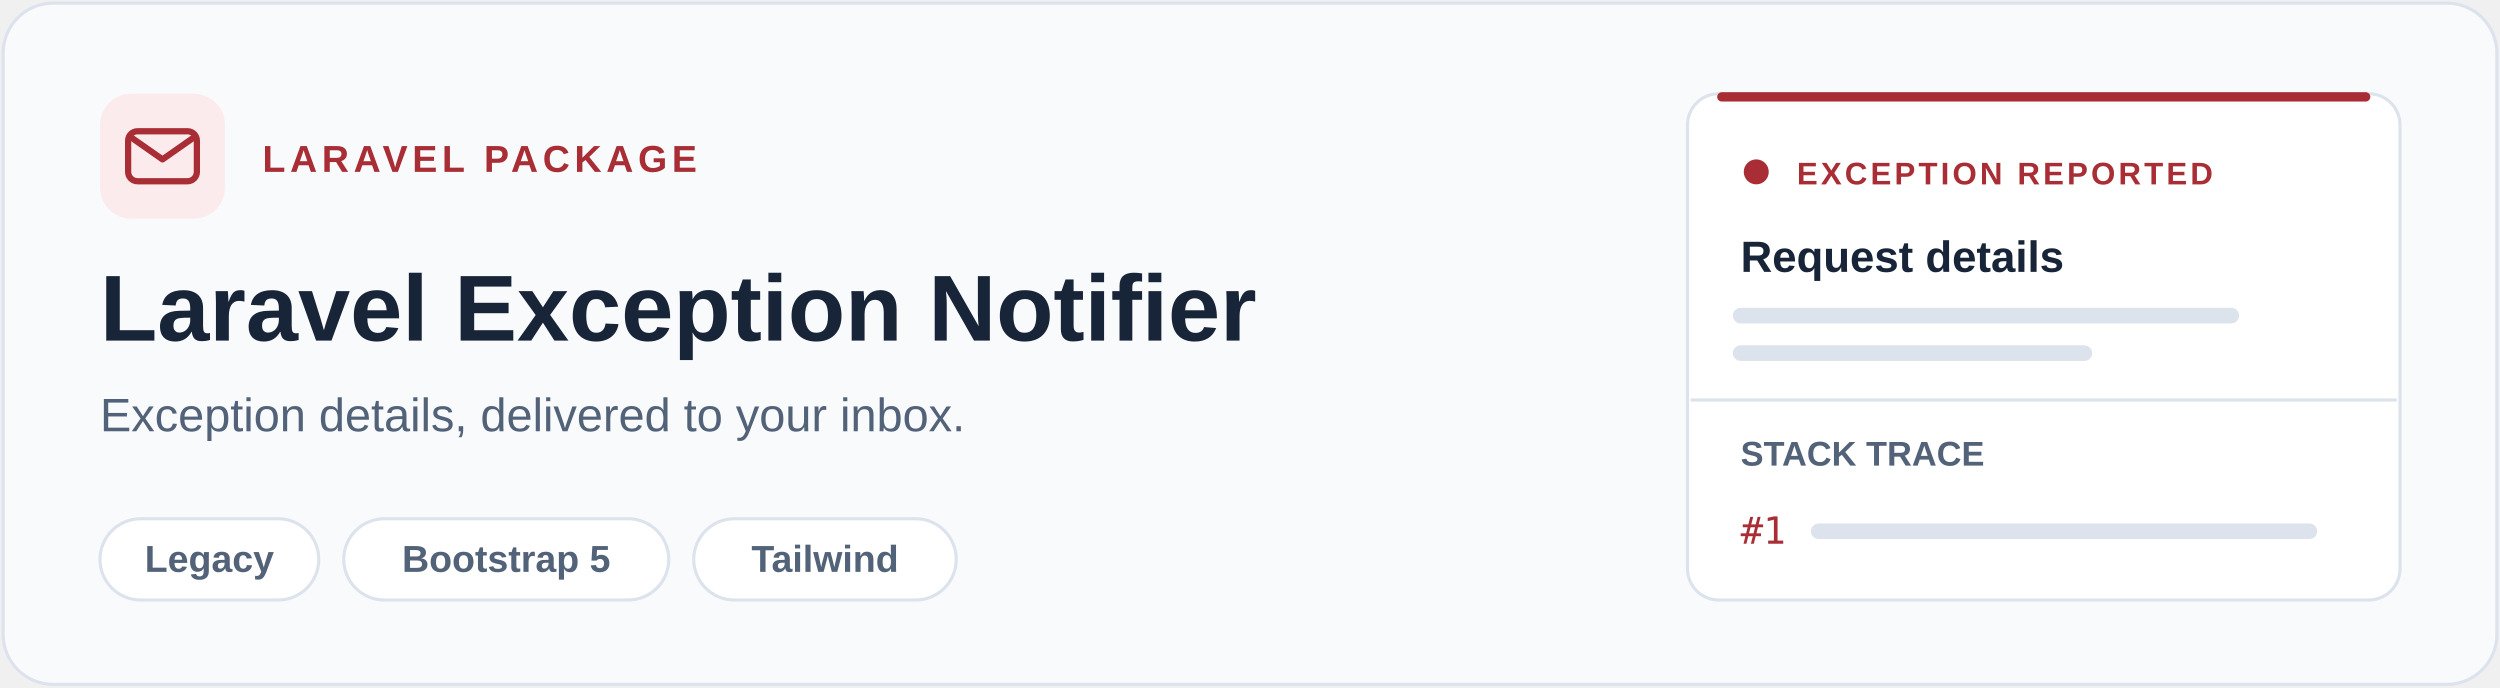
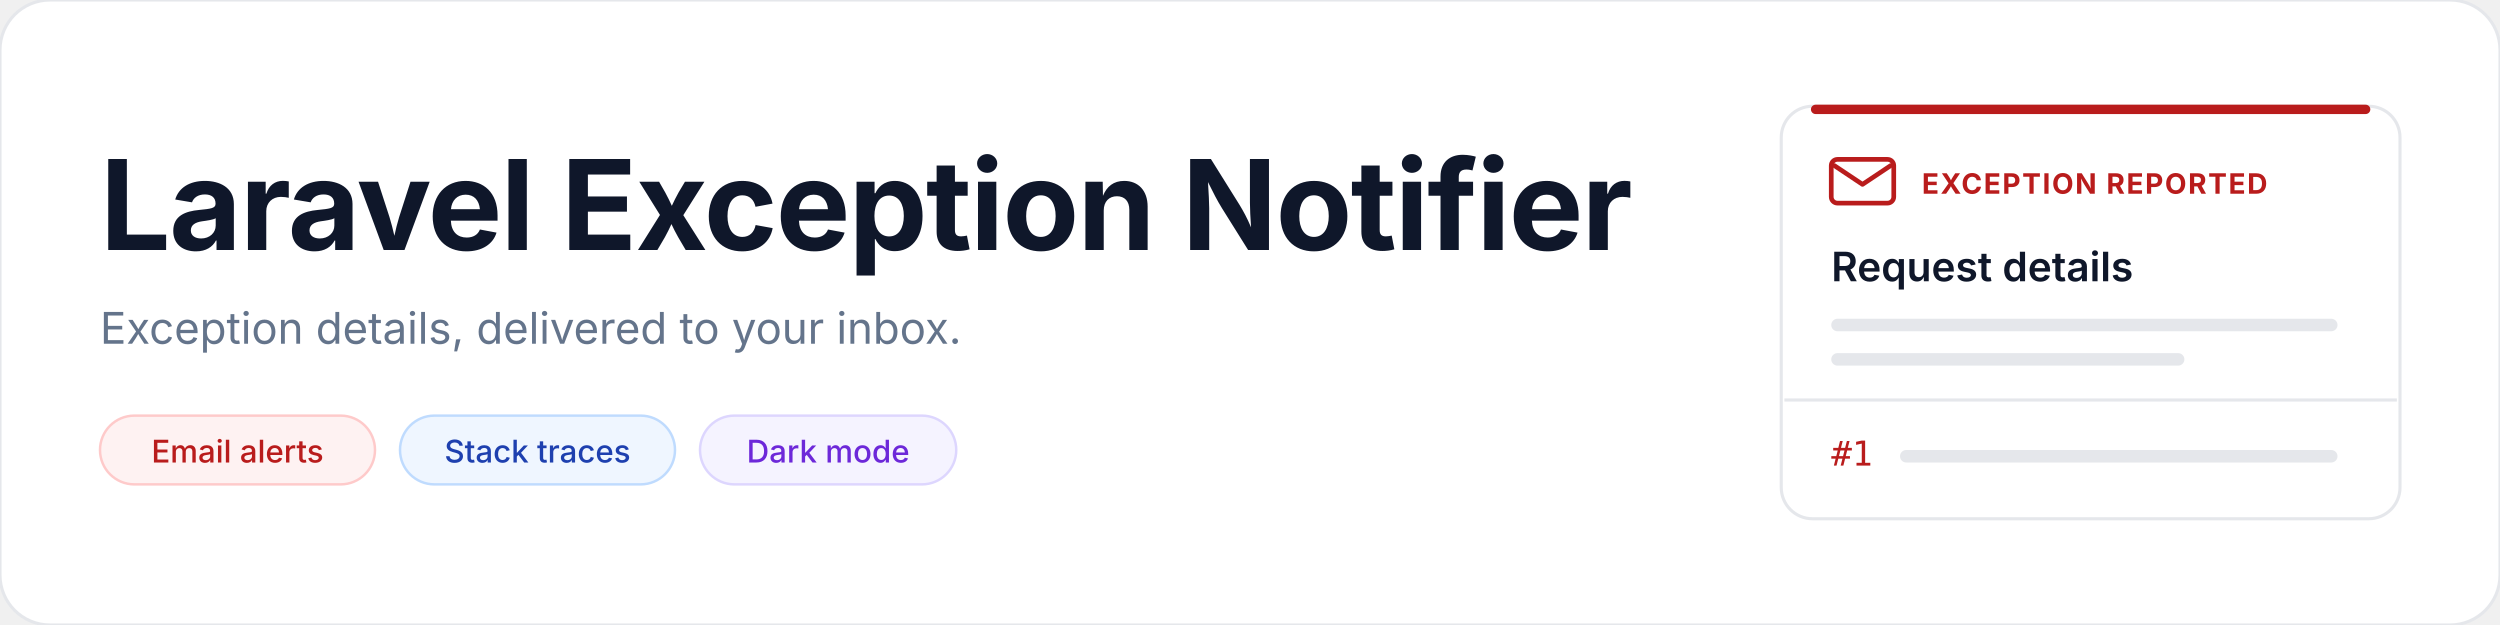
- <svg xmlns="http://www.w3.org/2000/svg" width="800" height="220" viewBox="0 0 800 220" role="img" aria-labelledby="title description">
-   <rect x="1" y="1" width="798" height="218" rx="16" fill="#f8fafc" stroke="#dce3ec" />
-   <g font-family="-apple-system, BlinkMacSystemFont, Segoe UI, Arial, sans-serif">
-     <rect x="32" y="30" width="40" height="40" rx="10" fill="#fcebed" />
-     <g fill="none" stroke="#a82d35" stroke-width="2" stroke-linecap="round" stroke-linejoin="round">
-       <rect x="41" y="42" width="22" height="16" rx="3" />
-       <path d="m42 44 10 7 10-7" />
+ <svg xmlns="http://www.w3.org/2000/svg" width="800" height="200" viewBox="0 0 800 200" role="img" aria-labelledby="title description">
+   <rect width="800" height="200" rx="16" fill="#fff" stroke="#e5e7eb" />
+   <g font-family="system-ui, -apple-system, 'Segoe UI', sans-serif">
+     <text x="32" y="80" fill="#0f172a" font-size="40" font-weight="700" letter-spacing="-.5">Laravel Exception Notifier</text>
+     <text x="32" y="110" fill="#64748b" font-size="14">Exception details, delivered to your inbox.</text>
+     <g font-size="10" font-weight="500" text-anchor="middle">
+       <rect x="32" y="133" width="88" height="22" rx="11" fill="#fef2f2" stroke="#fecaca" stroke-width=".8" />
+       <text x="76" y="148" fill="#b91c1c">Email alerts</text>
+       <rect x="128" y="133" width="88" height="22" rx="11" fill="#eff6ff" stroke="#bfdbfe" stroke-width=".8" />
+       <text x="172" y="148" fill="#1e40af">Stack traces</text>
+       <rect x="224" y="133" width="82" height="22" rx="11" fill="#f5f3ff" stroke="#ddd6fe" stroke-width=".8" />
+       <text x="265" y="148" fill="#6d28d9">Dark mode</text>
    </g>
-     <text x="84" y="55" fill="#a82d35" font-size="12" font-weight="700" letter-spacing="1.5">LARAVEL PACKAGE</text>
-     <text x="32" y="109" fill="#182437" font-size="30" font-weight="700">Laravel Exception Notifier</text>
-     <text x="32" y="138" fill="#526278" font-size="15">Exception details, delivered to your inbox.</text>
-     <g font-size="12" font-weight="600" text-anchor="middle">
-       <rect x="32" y="166" width="70" height="26" rx="13" fill="#ffffff" stroke="#dce3ec" />
-       <text x="67" y="183" fill="#526278">Legacy</text>
-       <rect x="110" y="166" width="104" height="26" rx="13" fill="#ffffff" stroke="#dce3ec" />
-       <text x="162" y="183" fill="#526278">Bootstrap 5</text>
-       <rect x="222" y="166" width="84" height="26" rx="13" fill="#ffffff" stroke="#dce3ec" />
-       <text x="264" y="183" fill="#526278">Tailwind</text>
+     <g transform="translate(570, 34)">
+       <rect width="198" height="132" rx="10" fill="#fff" stroke="#e5e7eb" />
+       <path d="M11 1h176" stroke="#b91c1c" stroke-width="3" stroke-linecap="round" />
+       <g fill="none" stroke="#b91c1c" stroke-width="1.5" stroke-linecap="round" stroke-linejoin="round">
+         <rect x="16" y="17" width="20" height="14" rx="2" />
+         <path d="m17 19 9 6 9-6" />
+       </g>
+       <text x="45" y="28" fill="#b91c1c" font-size="9" font-weight="700" letter-spacing=".5">EXCEPTION REPORTED</text>
+       <text x="16" y="56" fill="#0f172a" font-size="13" font-weight="600">Request details</text>
+       <path d="M18 70h158 M18 81h109" stroke="#e5e7eb" stroke-width="4" stroke-linecap="round" />
+       <path d="M1 94h196" stroke="#e5e7eb" />
+       <text x="16" y="115" fill="#b91c1c" font-family="Consolas, monospace" font-size="11">#1</text>
+       <path d="M40 112h136" stroke="#e5e7eb" stroke-width="4" stroke-linecap="round" />
    </g>
-     <rect x="540" y="30" width="228" height="162" rx="10" fill="#ffffff" stroke="#dce3ec" />
-     <path d="M551 31h206" stroke="#a82d35" stroke-width="3" stroke-linecap="round" />
-     <circle cx="562" cy="55" r="4" fill="#a82d35" />
-     <text x="575" y="59" fill="#a82d35" font-size="10" font-weight="700" letter-spacing="1">EXCEPTION REPORTED</text>
-     <text x="557" y="87" fill="#182437" font-size="14" font-weight="600">Request details</text>
-     <path d="M557 101h157 M557 113h110" stroke="#dce3ec" stroke-width="5" stroke-linecap="round" />
-     <path d="M541 128h226" stroke="#dce3ec" />
-     <text x="557" y="149" fill="#526278" font-size="11" font-weight="600">STACK TRACE</text>
-     <text x="557" y="174" fill="#a82d35" font-family="Consolas, monospace" font-size="12">#1</text>
-     <path d="M582 170h157" stroke="#dce3ec" stroke-width="5" stroke-linecap="round" />
  </g>
</svg>
